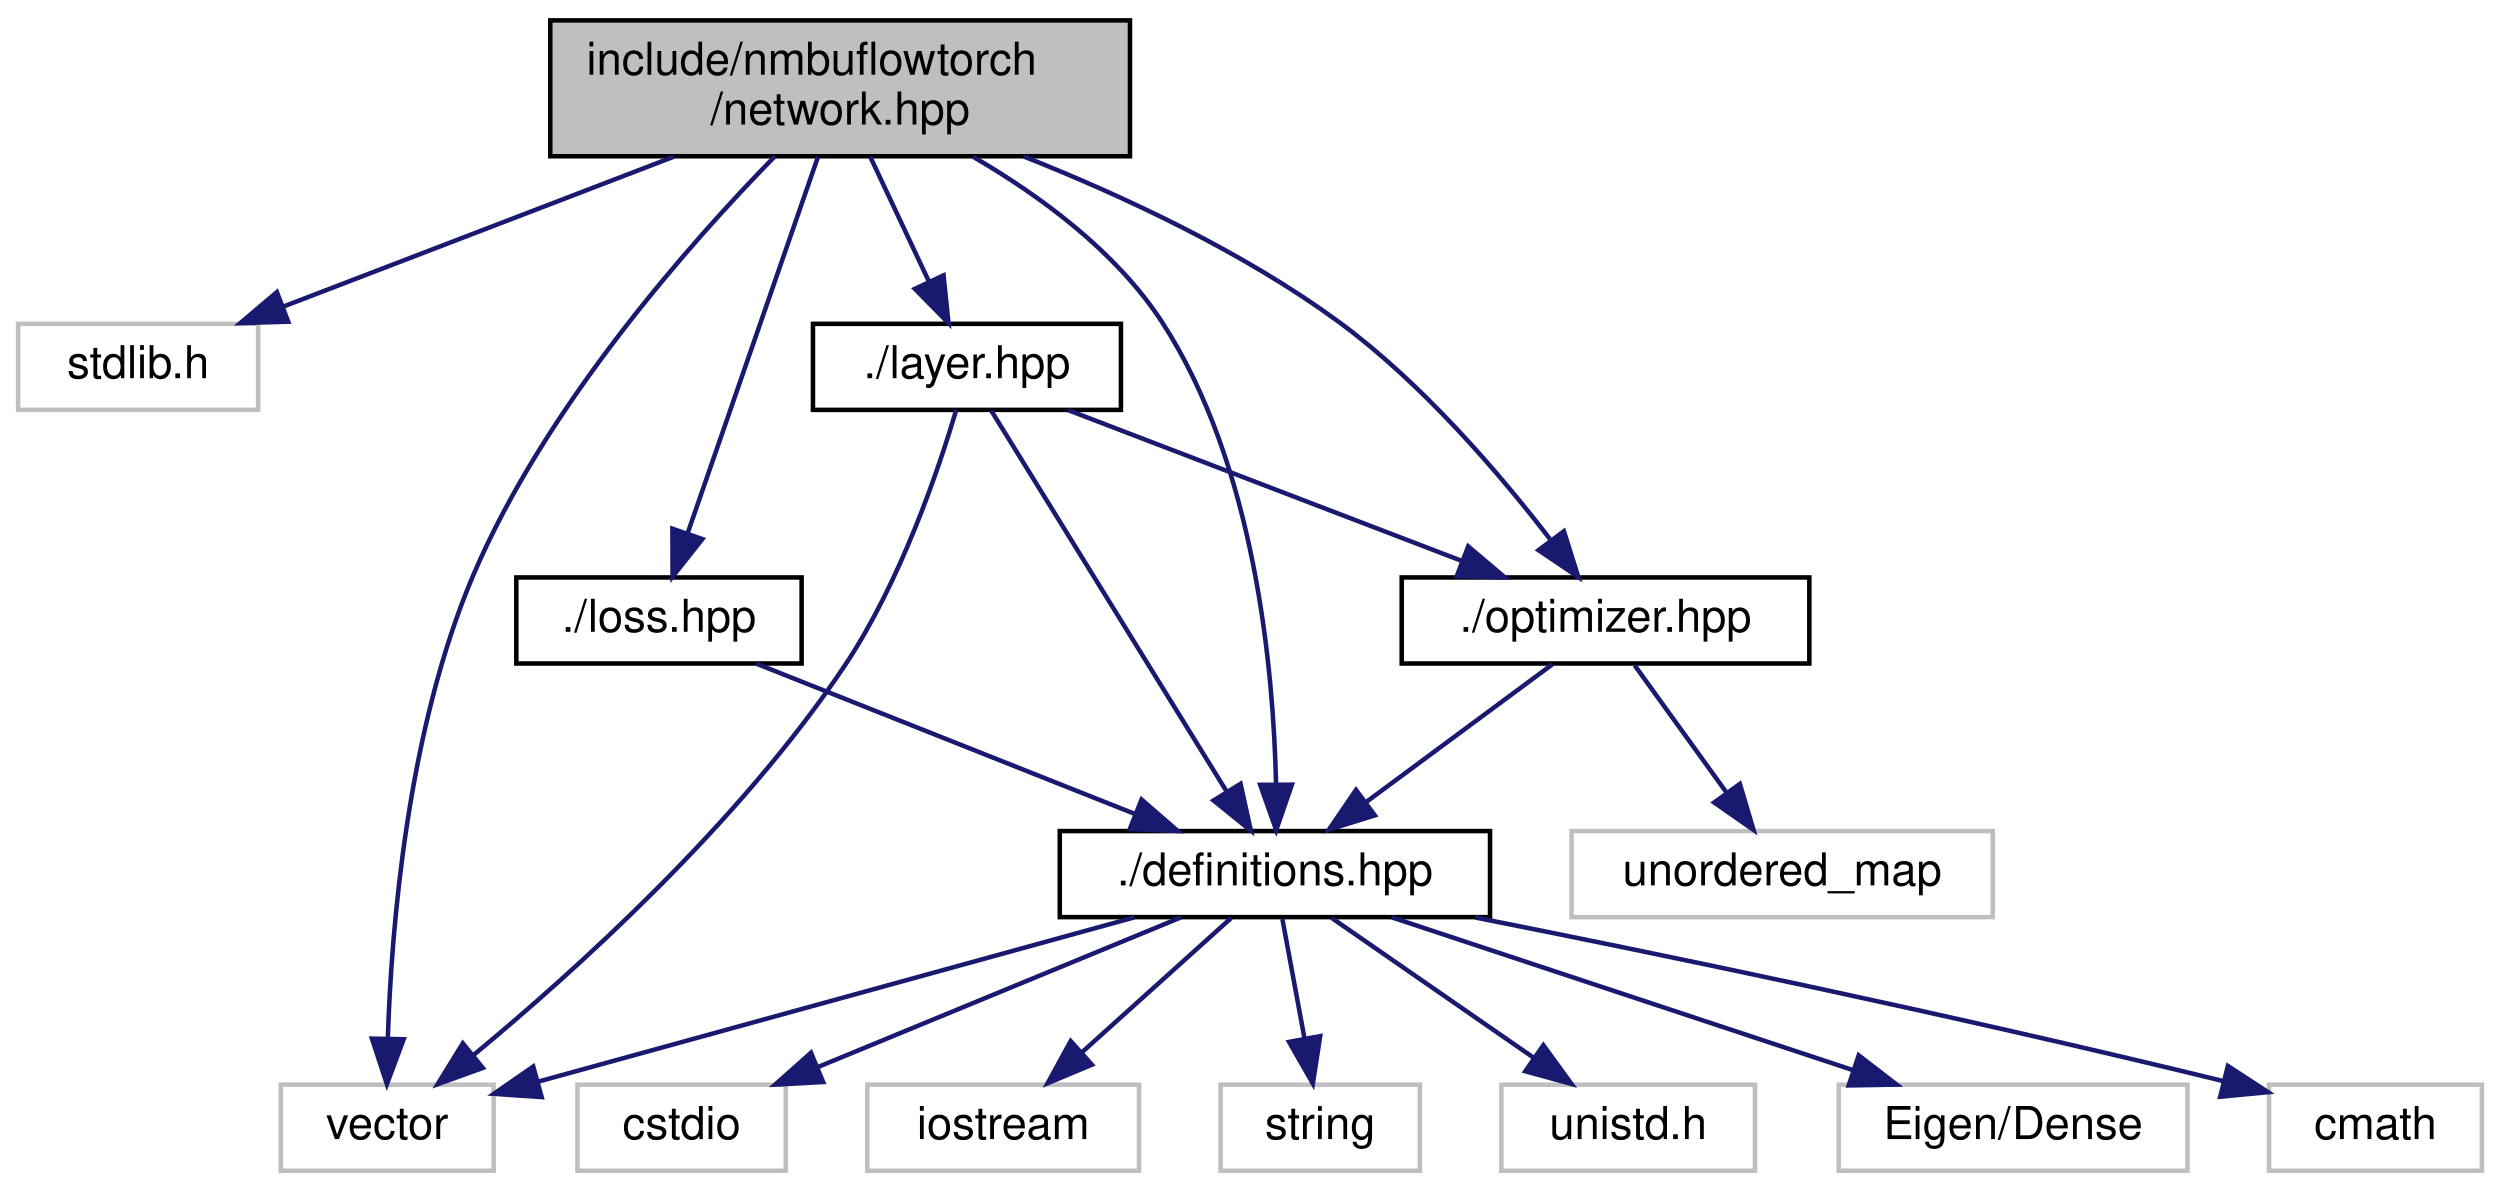
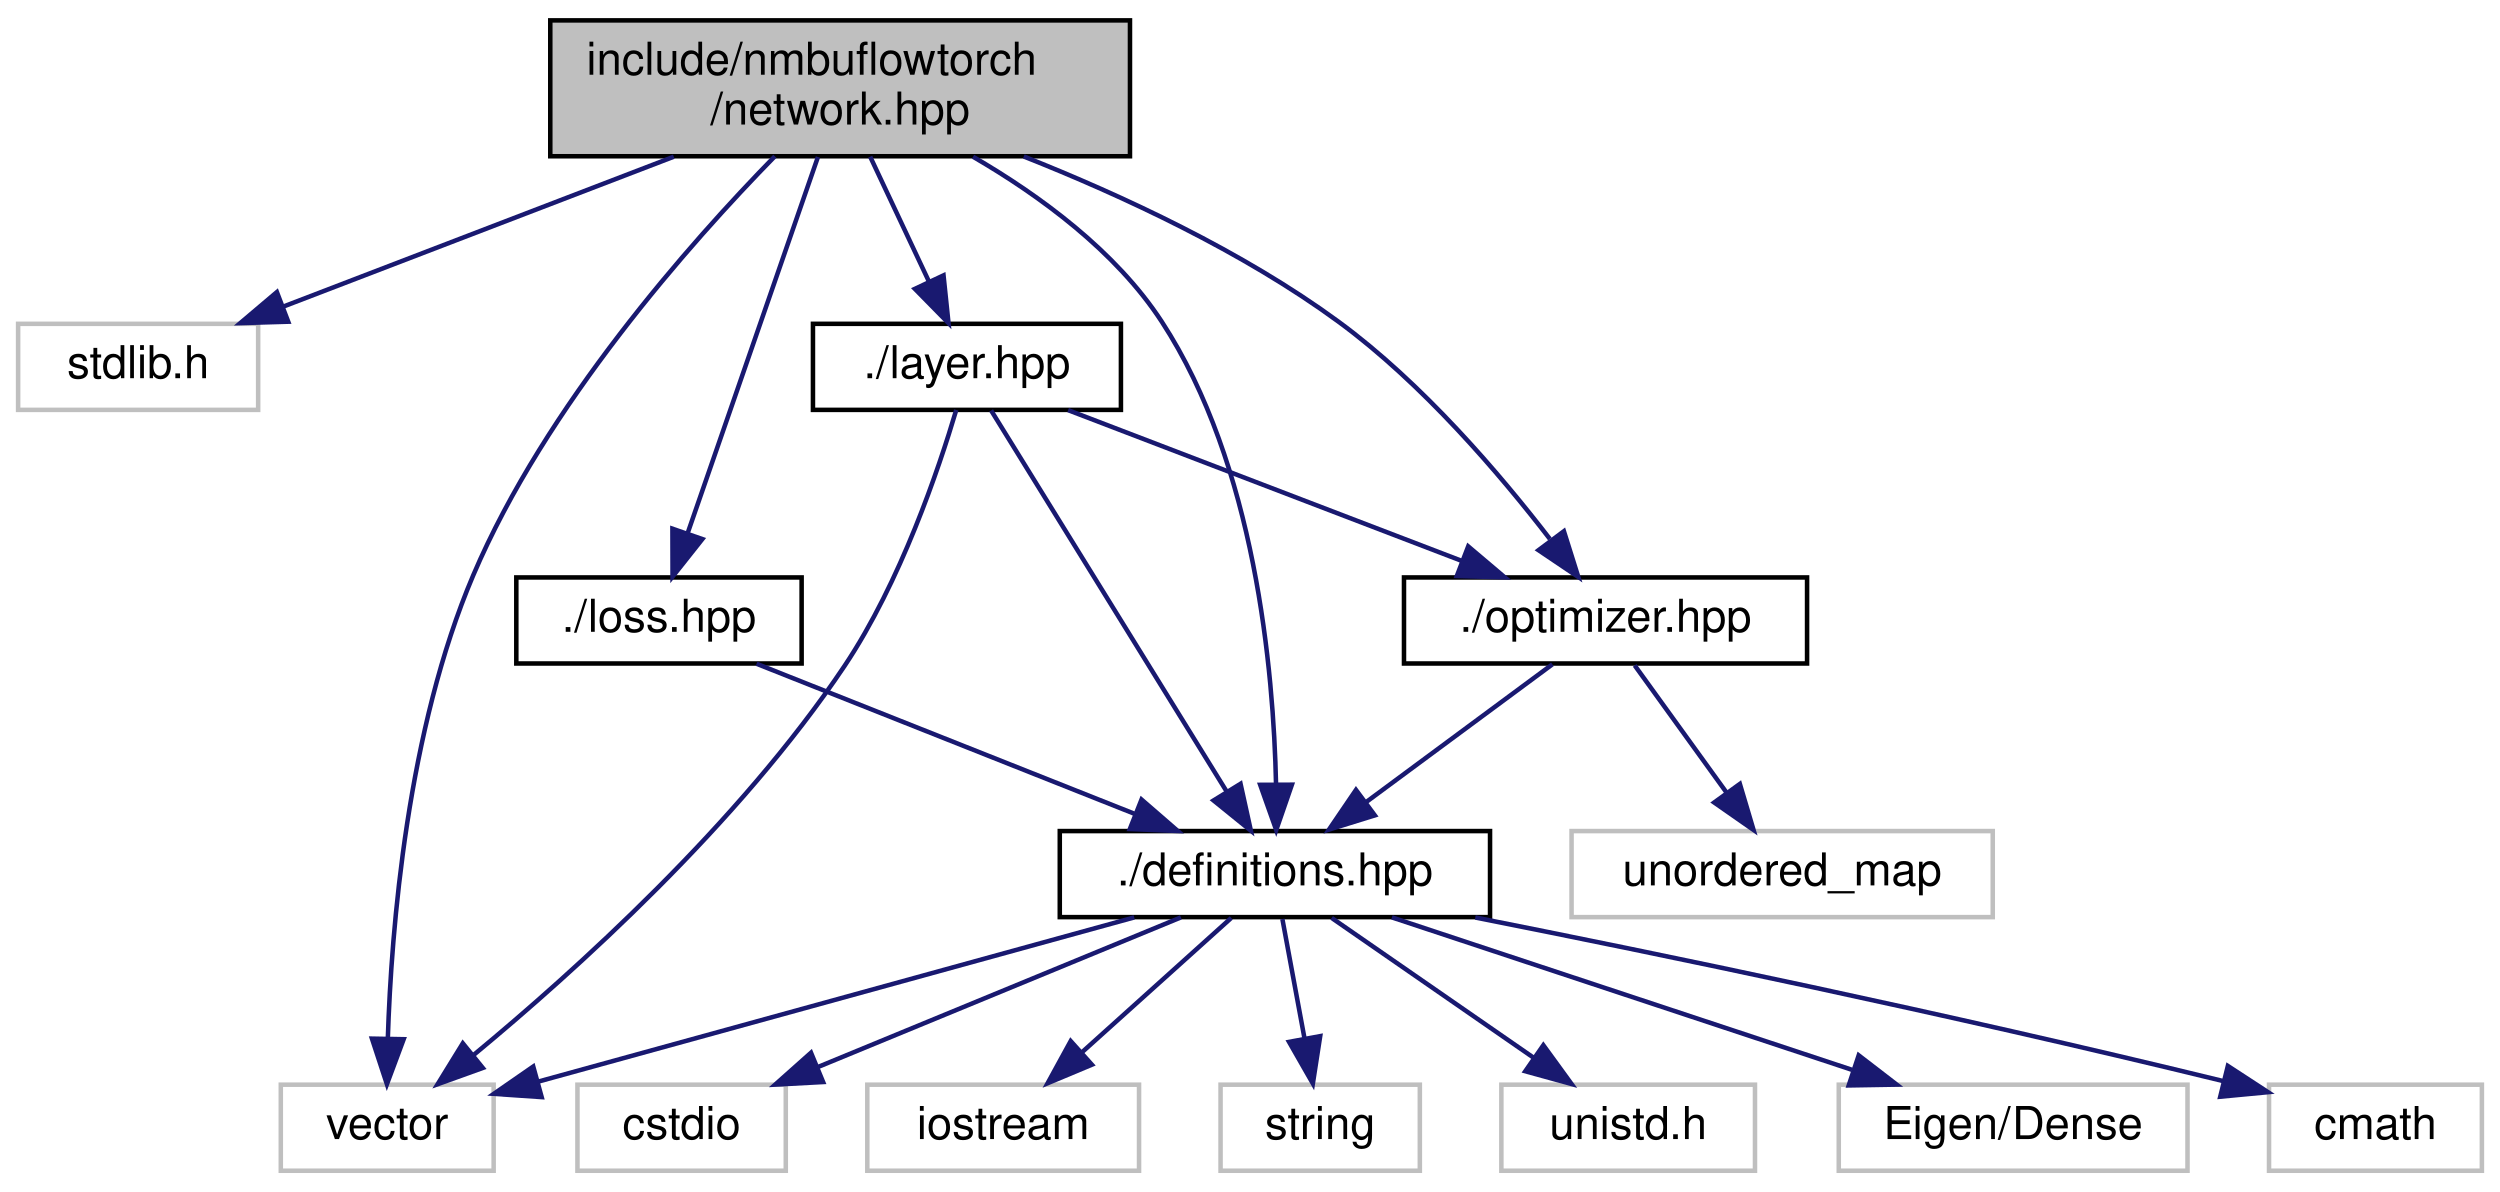
<svg xmlns="http://www.w3.org/2000/svg" xmlns:xlink="http://www.w3.org/1999/xlink" width="552pt" height="263pt" viewBox="0.00 0.00 552.00 263.00">
  <g id="graph0" class="graph" transform="scale(1 1) rotate(0) translate(4 259)">
    <g id="node1" class="node">
      <g id="a_node1">
        <a xlink:title="Network class representing a sequence of layers. This class implements a network consisting of a sequ...">
          <polygon fill="#bfbfbf" stroke="black" points="117.5,-224.5 117.5,-254.5 245.5,-254.5 245.5,-224.5 117.5,-224.5" />
          <text text-anchor="start" x="125.5" y="-242.5" font-family="Helvetica,sans-Serif" font-size="10.00">include/nmbuflowtorch</text>
          <text text-anchor="middle" x="181.5" y="-231.5" font-family="Helvetica,sans-Serif" font-size="10.00">/network.hpp</text>
        </a>
      </g>
    </g>
    <g id="node2" class="node">
      <g id="a_node2">
        <a xlink:title=" ">
          <polygon fill="none" stroke="#bfbfbf" points="0,-168.5 0,-187.5 53,-187.5 53,-168.5 0,-168.5" />
          <text text-anchor="middle" x="26.5" y="-175.5" font-family="Helvetica,sans-Serif" font-size="10.00">stdlib.h</text>
        </a>
      </g>
    </g>
    <g id="edge1" class="edge">
      <path fill="none" stroke="midnightblue" d="M144.77,-224.4C118.53,-214.33 83.57,-200.91 58.48,-191.28" />
      <polygon fill="midnightblue" stroke="midnightblue" points="59.64,-187.97 49.05,-187.66 57.14,-194.51 59.64,-187.97" />
    </g>
    <g id="node3" class="node">
      <g id="a_node3">
        <a xlink:title=" ">
          <polygon fill="none" stroke="#bfbfbf" points="58,-0.5 58,-19.5 105,-19.5 105,-0.5 58,-0.5" />
          <text text-anchor="middle" x="81.5" y="-7.5" font-family="Helvetica,sans-Serif" font-size="10.00">vector</text>
        </a>
      </g>
    </g>
    <g id="edge2" class="edge">
      <path fill="none" stroke="midnightblue" d="M167.09,-224.49C148.44,-205.43 116.44,-169.4 100.5,-132 85.96,-97.89 82.41,-54.1 81.63,-29.65" />
      <polygon fill="midnightblue" stroke="midnightblue" points="85.13,-29.54 81.43,-19.61 78.13,-29.67 85.13,-29.54" />
    </g>
    <g id="node4" class="node">
      <g id="a_node4">
        <a xlink:href="definitions_8hpp.html" target="_top" xlink:title=" ">
          <polygon fill="none" stroke="black" points="230,-56.5 230,-75.5 325,-75.5 325,-56.5 230,-56.5" />
          <text text-anchor="middle" x="277.5" y="-63.5" font-family="Helvetica,sans-Serif" font-size="10.00">./definitions.hpp</text>
        </a>
      </g>
    </g>
    <g id="edge3" class="edge">
      <path fill="none" stroke="midnightblue" d="M210.85,-224.39C225.55,-215.85 242.33,-203.58 252.5,-188 273.14,-156.38 277.21,-111.03 277.75,-85.78" />
      <polygon fill="midnightblue" stroke="midnightblue" points="281.25,-85.74 277.79,-75.72 274.25,-85.71 281.25,-85.74" />
    </g>
    <g id="node11" class="node">
      <g id="a_node11">
        <a xlink:href="layer_8hpp.html" target="_top" xlink:title=" ">
          <polygon fill="none" stroke="black" points="175.5,-168.5 175.5,-187.5 243.5,-187.5 243.5,-168.5 175.5,-168.5" />
          <text text-anchor="middle" x="209.5" y="-175.5" font-family="Helvetica,sans-Serif" font-size="10.00">./layer.hpp</text>
        </a>
      </g>
    </g>
    <g id="edge11" class="edge">
      <path fill="none" stroke="midnightblue" d="M188.14,-224.4C192.04,-216.11 197,-205.55 201.17,-196.71" />
      <polygon fill="midnightblue" stroke="midnightblue" points="204.33,-198.2 205.43,-187.66 198,-195.22 204.33,-198.2" />
    </g>
    <g id="node12" class="node">
      <g id="a_node12">
        <a xlink:href="optimizer_8hpp.html" target="_top" xlink:title=" ">
-           <polygon fill="none" stroke="black" points="305.5,-112.5 305.5,-131.5 395.5,-131.5 395.5,-112.5 305.5,-112.5" />
+           <polygon fill="none" stroke="black" points="306,-112.5 306,-131.5 395,-131.5 395,-112.5 306,-112.5" />
          <text text-anchor="middle" x="350.5" y="-119.5" font-family="Helvetica,sans-Serif" font-size="10.00">./optimizer.hpp</text>
        </a>
      </g>
    </g>
    <g id="edge19" class="edge">
      <path fill="none" stroke="midnightblue" d="M222.05,-224.45C243.8,-215.82 270.39,-203.46 291.5,-188 310.06,-174.41 327.24,-154.25 338.22,-139.99" />
      <polygon fill="midnightblue" stroke="midnightblue" points="341.31,-141.71 344.49,-131.6 335.7,-137.52 341.31,-141.71" />
    </g>
    <g id="node14" class="node">
      <g id="a_node14">
        <a xlink:href="loss_8hpp.html" target="_top" xlink:title=" ">
          <polygon fill="none" stroke="black" points="110,-112.5 110,-131.5 173,-131.5 173,-112.5 110,-112.5" />
          <text text-anchor="middle" x="141.5" y="-119.5" font-family="Helvetica,sans-Serif" font-size="10.00">./loss.hpp</text>
        </a>
      </g>
    </g>
    <g id="edge17" class="edge">
      <path fill="none" stroke="midnightblue" d="M176.6,-224.34C169.36,-203.43 155.81,-164.31 147.83,-141.27" />
      <polygon fill="midnightblue" stroke="midnightblue" points="151.08,-139.97 144.5,-131.67 144.47,-142.26 151.08,-139.97" />
    </g>
    <g id="edge10" class="edge">
      <path fill="none" stroke="midnightblue" d="M246.44,-56.44C210.53,-46.55 151.64,-30.32 114.8,-20.17" />
      <polygon fill="midnightblue" stroke="midnightblue" points="115.6,-16.76 105.03,-17.48 113.74,-23.51 115.6,-16.76" />
    </g>
    <g id="node5" class="node">
      <g id="a_node5">
        <a xlink:title=" ">
          <polygon fill="none" stroke="#bfbfbf" points="327.5,-0.5 327.5,-19.5 383.5,-19.5 383.5,-0.5 327.5,-0.5" />
          <text text-anchor="middle" x="355.5" y="-7.5" font-family="Helvetica,sans-Serif" font-size="10.00">unistd.h</text>
        </a>
      </g>
    </g>
    <g id="edge4" class="edge">
      <path fill="none" stroke="midnightblue" d="M290.03,-56.32C302.09,-47.98 320.53,-35.21 334.77,-25.35" />
      <polygon fill="midnightblue" stroke="midnightblue" points="336.77,-28.22 343,-19.65 332.78,-22.47 336.77,-28.22" />
    </g>
    <g id="node6" class="node">
      <g id="a_node6">
        <a xlink:title=" ">
          <polygon fill="none" stroke="#bfbfbf" points="402,-0.5 402,-19.5 479,-19.5 479,-0.5 402,-0.5" />
          <text text-anchor="middle" x="440.5" y="-7.5" font-family="Helvetica,sans-Serif" font-size="10.00">Eigen/Dense</text>
        </a>
      </g>
    </g>
    <g id="edge5" class="edge">
      <path fill="none" stroke="midnightblue" d="M303.33,-56.44C330.75,-47.36 374.28,-32.94 404.93,-22.78" />
      <polygon fill="midnightblue" stroke="midnightblue" points="406.4,-25.98 414.79,-19.52 404.2,-19.34 406.4,-25.98" />
    </g>
    <g id="node7" class="node">
      <g id="a_node7">
        <a xlink:title=" ">
          <polygon fill="none" stroke="#bfbfbf" points="497,-0.5 497,-19.5 544,-19.5 544,-0.5 497,-0.5" />
          <text text-anchor="middle" x="520.5" y="-7.5" font-family="Helvetica,sans-Serif" font-size="10.00">cmath</text>
        </a>
      </g>
    </g>
    <g id="edge6" class="edge">
      <path fill="none" stroke="midnightblue" d="M321.74,-56.42C362.39,-48.35 424.52,-35.53 486.79,-20.32" />
      <polygon fill="midnightblue" stroke="midnightblue" points="487.91,-23.64 496.78,-17.85 486.23,-16.85 487.91,-23.64" />
    </g>
    <g id="node8" class="node">
      <g id="a_node8">
        <a xlink:title=" ">
          <polygon fill="none" stroke="#bfbfbf" points="123.5,-0.5 123.5,-19.5 169.5,-19.5 169.5,-0.5 123.5,-0.5" />
          <text text-anchor="middle" x="146.5" y="-7.5" font-family="Helvetica,sans-Serif" font-size="10.00">cstdio</text>
        </a>
      </g>
    </g>
    <g id="edge7" class="edge">
      <path fill="none" stroke="midnightblue" d="M256.74,-56.44C235.18,-47.56 201.24,-33.56 176.71,-23.45" />
      <polygon fill="midnightblue" stroke="midnightblue" points="177.74,-20.09 167.16,-19.52 175.07,-26.56 177.74,-20.09" />
    </g>
    <g id="node9" class="node">
      <g id="a_node9">
        <a xlink:title=" ">
          <polygon fill="none" stroke="#bfbfbf" points="187.5,-0.5 187.5,-19.5 247.5,-19.5 247.5,-0.5 187.5,-0.5" />
          <text text-anchor="middle" x="217.5" y="-7.5" font-family="Helvetica,sans-Serif" font-size="10.00">iostream</text>
        </a>
      </g>
    </g>
    <g id="edge8" class="edge">
      <path fill="none" stroke="midnightblue" d="M267.86,-56.32C258.99,-48.34 245.63,-36.31 234.89,-26.65" />
      <polygon fill="midnightblue" stroke="midnightblue" points="237.09,-23.92 227.32,-19.83 232.41,-29.13 237.09,-23.92" />
    </g>
    <g id="node10" class="node">
      <g id="a_node10">
        <a xlink:title=" ">
          <polygon fill="none" stroke="#bfbfbf" points="265.5,-0.5 265.5,-19.5 309.5,-19.5 309.5,-0.5 265.5,-0.5" />
          <text text-anchor="middle" x="287.5" y="-7.5" font-family="Helvetica,sans-Serif" font-size="10.00">string</text>
        </a>
      </g>
    </g>
    <g id="edge9" class="edge">
      <path fill="none" stroke="midnightblue" d="M279.15,-56.08C280.48,-48.93 282.38,-38.64 284.04,-29.69" />
      <polygon fill="midnightblue" stroke="midnightblue" points="287.5,-30.22 285.88,-19.75 280.62,-28.95 287.5,-30.22" />
    </g>
    <g id="edge12" class="edge">
      <path fill="none" stroke="midnightblue" d="M207.14,-168.48C203.3,-155.54 194.86,-130.49 182.5,-112 159.25,-77.25 122.81,-44.46 100.64,-26.12" />
      <polygon fill="midnightblue" stroke="midnightblue" points="102.6,-23.2 92.63,-19.61 98.19,-28.64 102.6,-23.2" />
    </g>
    <g id="edge13" class="edge">
      <path fill="none" stroke="midnightblue" d="M214.84,-168.37C226.01,-150.3 252.05,-108.18 266.8,-84.31" />
      <polygon fill="midnightblue" stroke="midnightblue" points="269.91,-85.94 272.19,-75.59 263.95,-82.26 269.91,-85.94" />
    </g>
    <g id="edge14" class="edge">
      <path fill="none" stroke="midnightblue" d="M231.84,-168.44C255.25,-159.48 292.24,-145.31 318.69,-135.18" />
      <polygon fill="midnightblue" stroke="midnightblue" points="320.18,-138.36 328.26,-131.52 317.67,-131.82 320.18,-138.36" />
    </g>
    <g id="edge16" class="edge">
      <path fill="none" stroke="midnightblue" d="M338.77,-112.32C327.66,-104.11 310.76,-91.6 297.52,-81.81" />
      <polygon fill="midnightblue" stroke="midnightblue" points="299.56,-78.97 289.44,-75.83 295.4,-84.59 299.56,-78.97" />
    </g>
    <g id="node13" class="node">
      <g id="a_node13">
        <a xlink:title=" ">
          <polygon fill="none" stroke="#bfbfbf" points="343,-56.5 343,-75.5 436,-75.5 436,-56.5 343,-56.5" />
          <text text-anchor="middle" x="389.5" y="-63.5" font-family="Helvetica,sans-Serif" font-size="10.00">unordered_map</text>
        </a>
      </g>
    </g>
    <g id="edge15" class="edge">
      <path fill="none" stroke="midnightblue" d="M356.94,-112.08C362.45,-104.46 370.53,-93.26 377.26,-83.94" />
      <polygon fill="midnightblue" stroke="midnightblue" points="380.16,-85.91 383.18,-75.75 374.49,-81.81 380.16,-85.91" />
    </g>
    <g id="edge18" class="edge">
      <path fill="none" stroke="midnightblue" d="M163.05,-112.44C185.53,-103.52 220.99,-89.44 246.48,-79.32" />
      <polygon fill="midnightblue" stroke="midnightblue" points="248.05,-82.46 256.05,-75.52 245.47,-75.95 248.05,-82.46" />
    </g>
  </g>
</svg>
